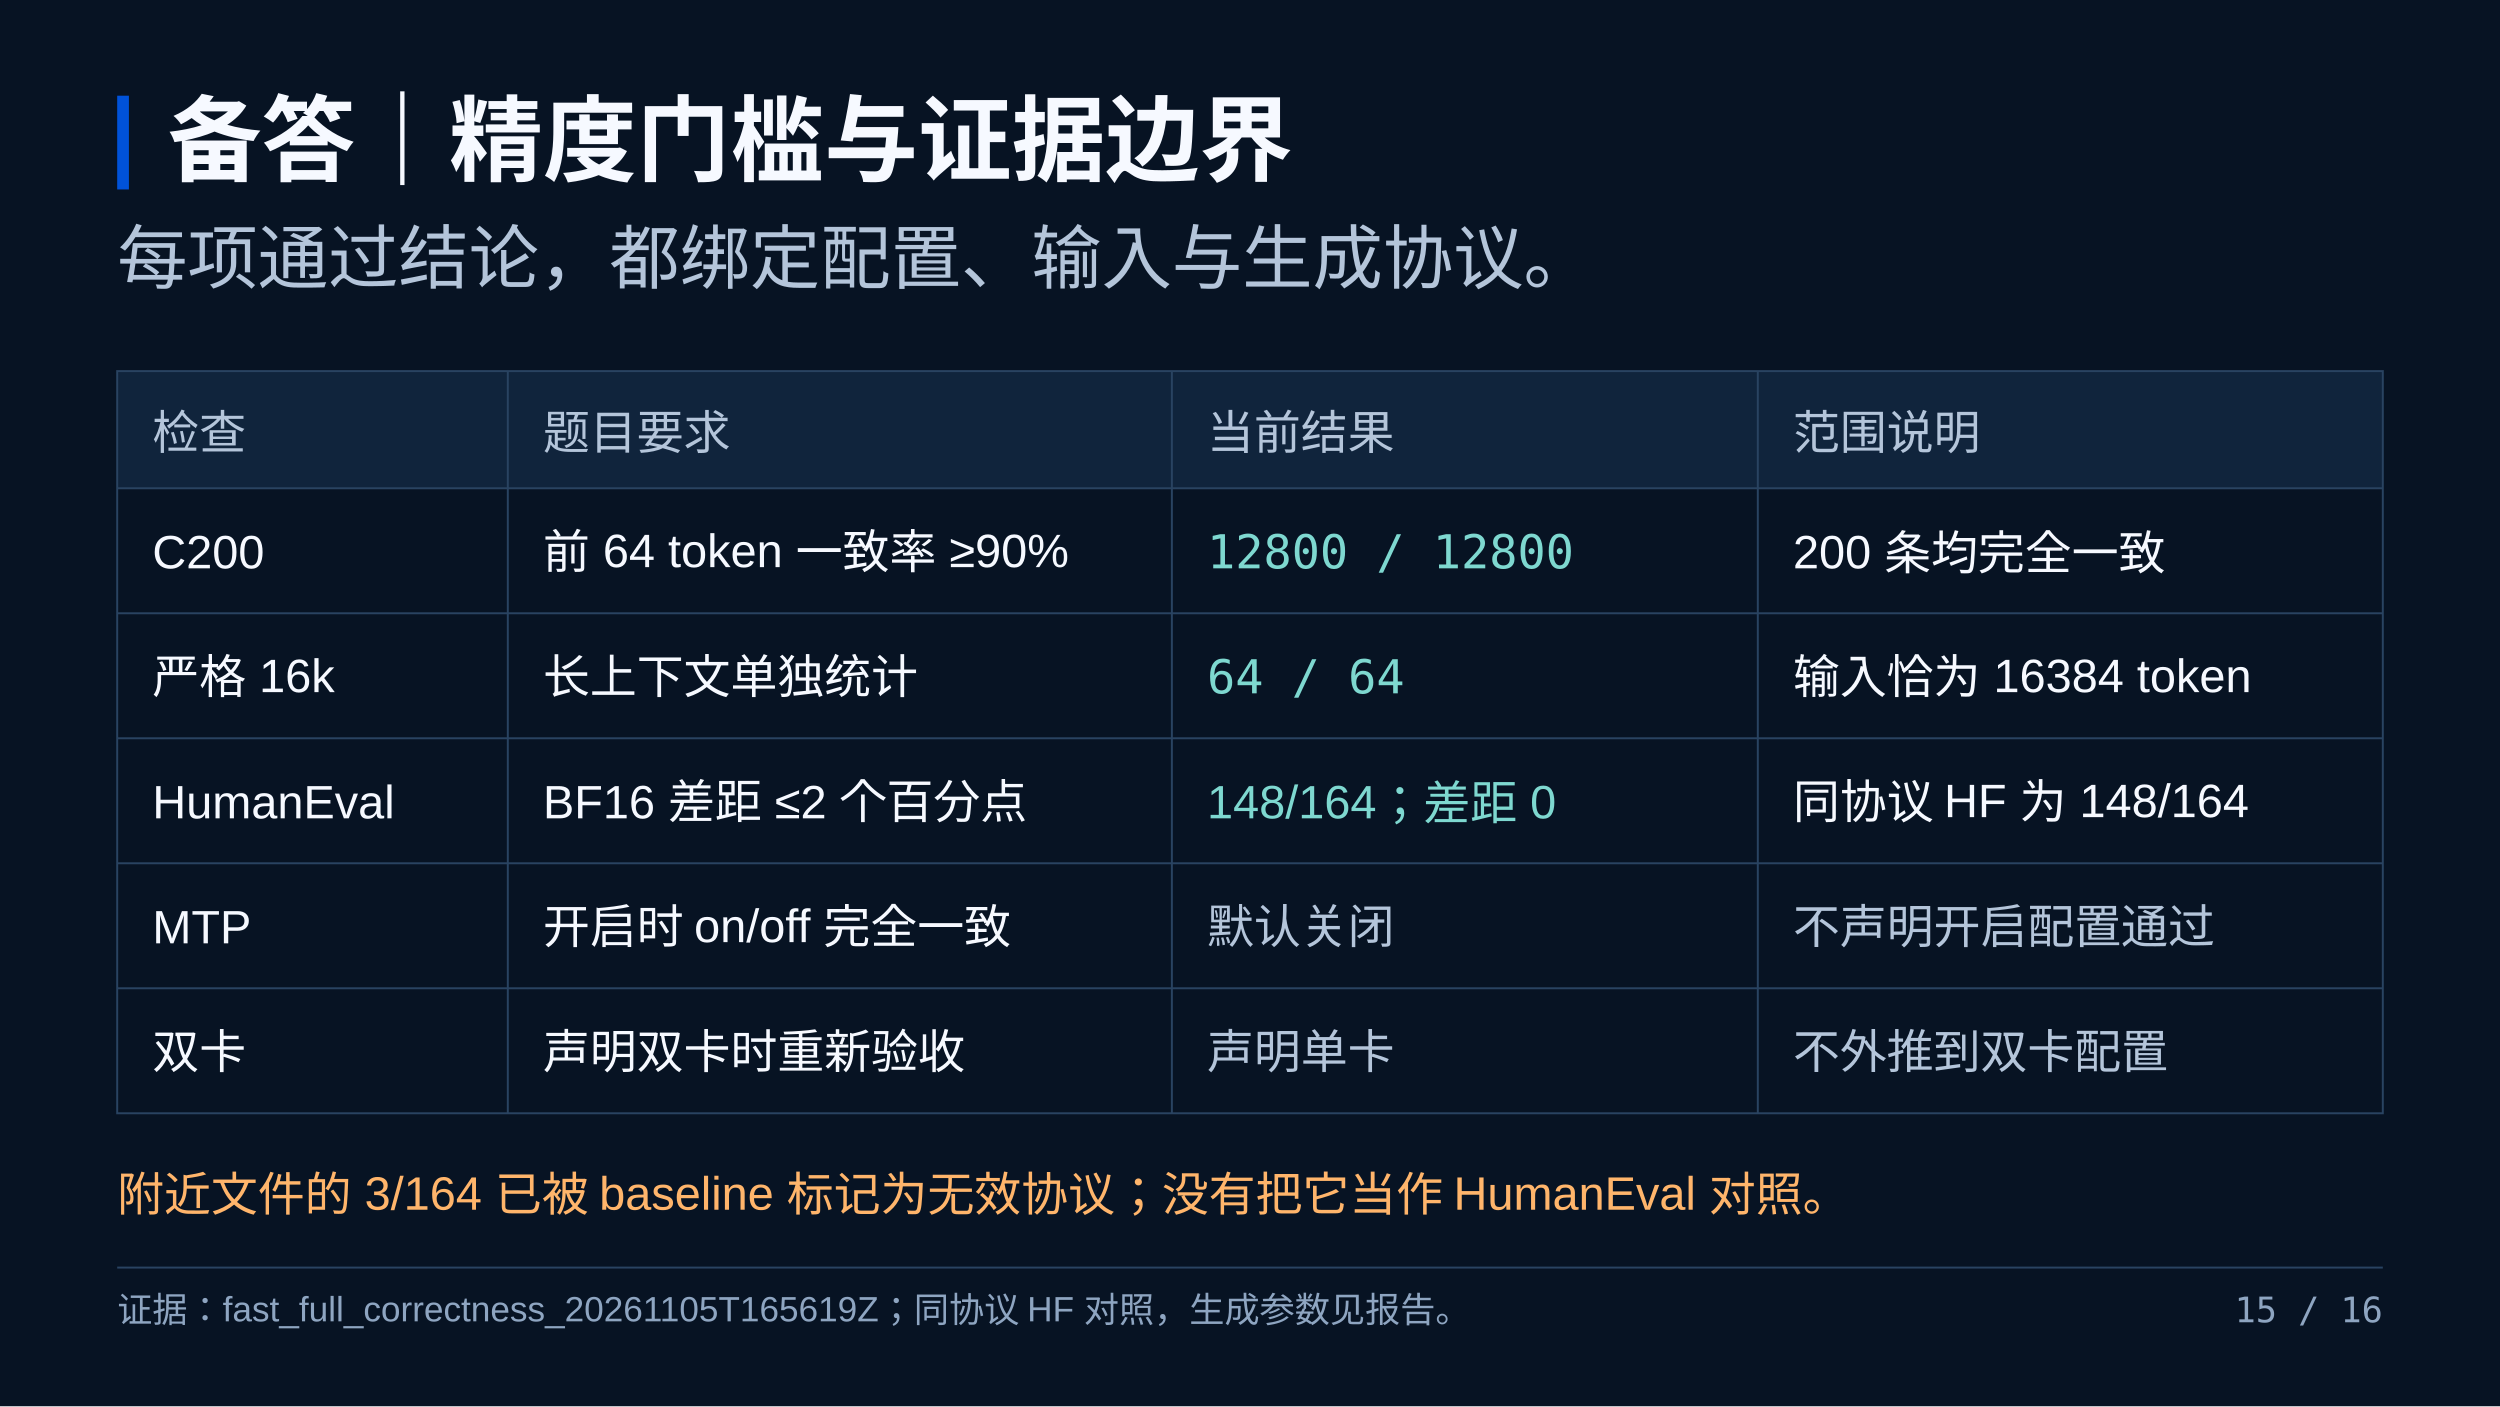
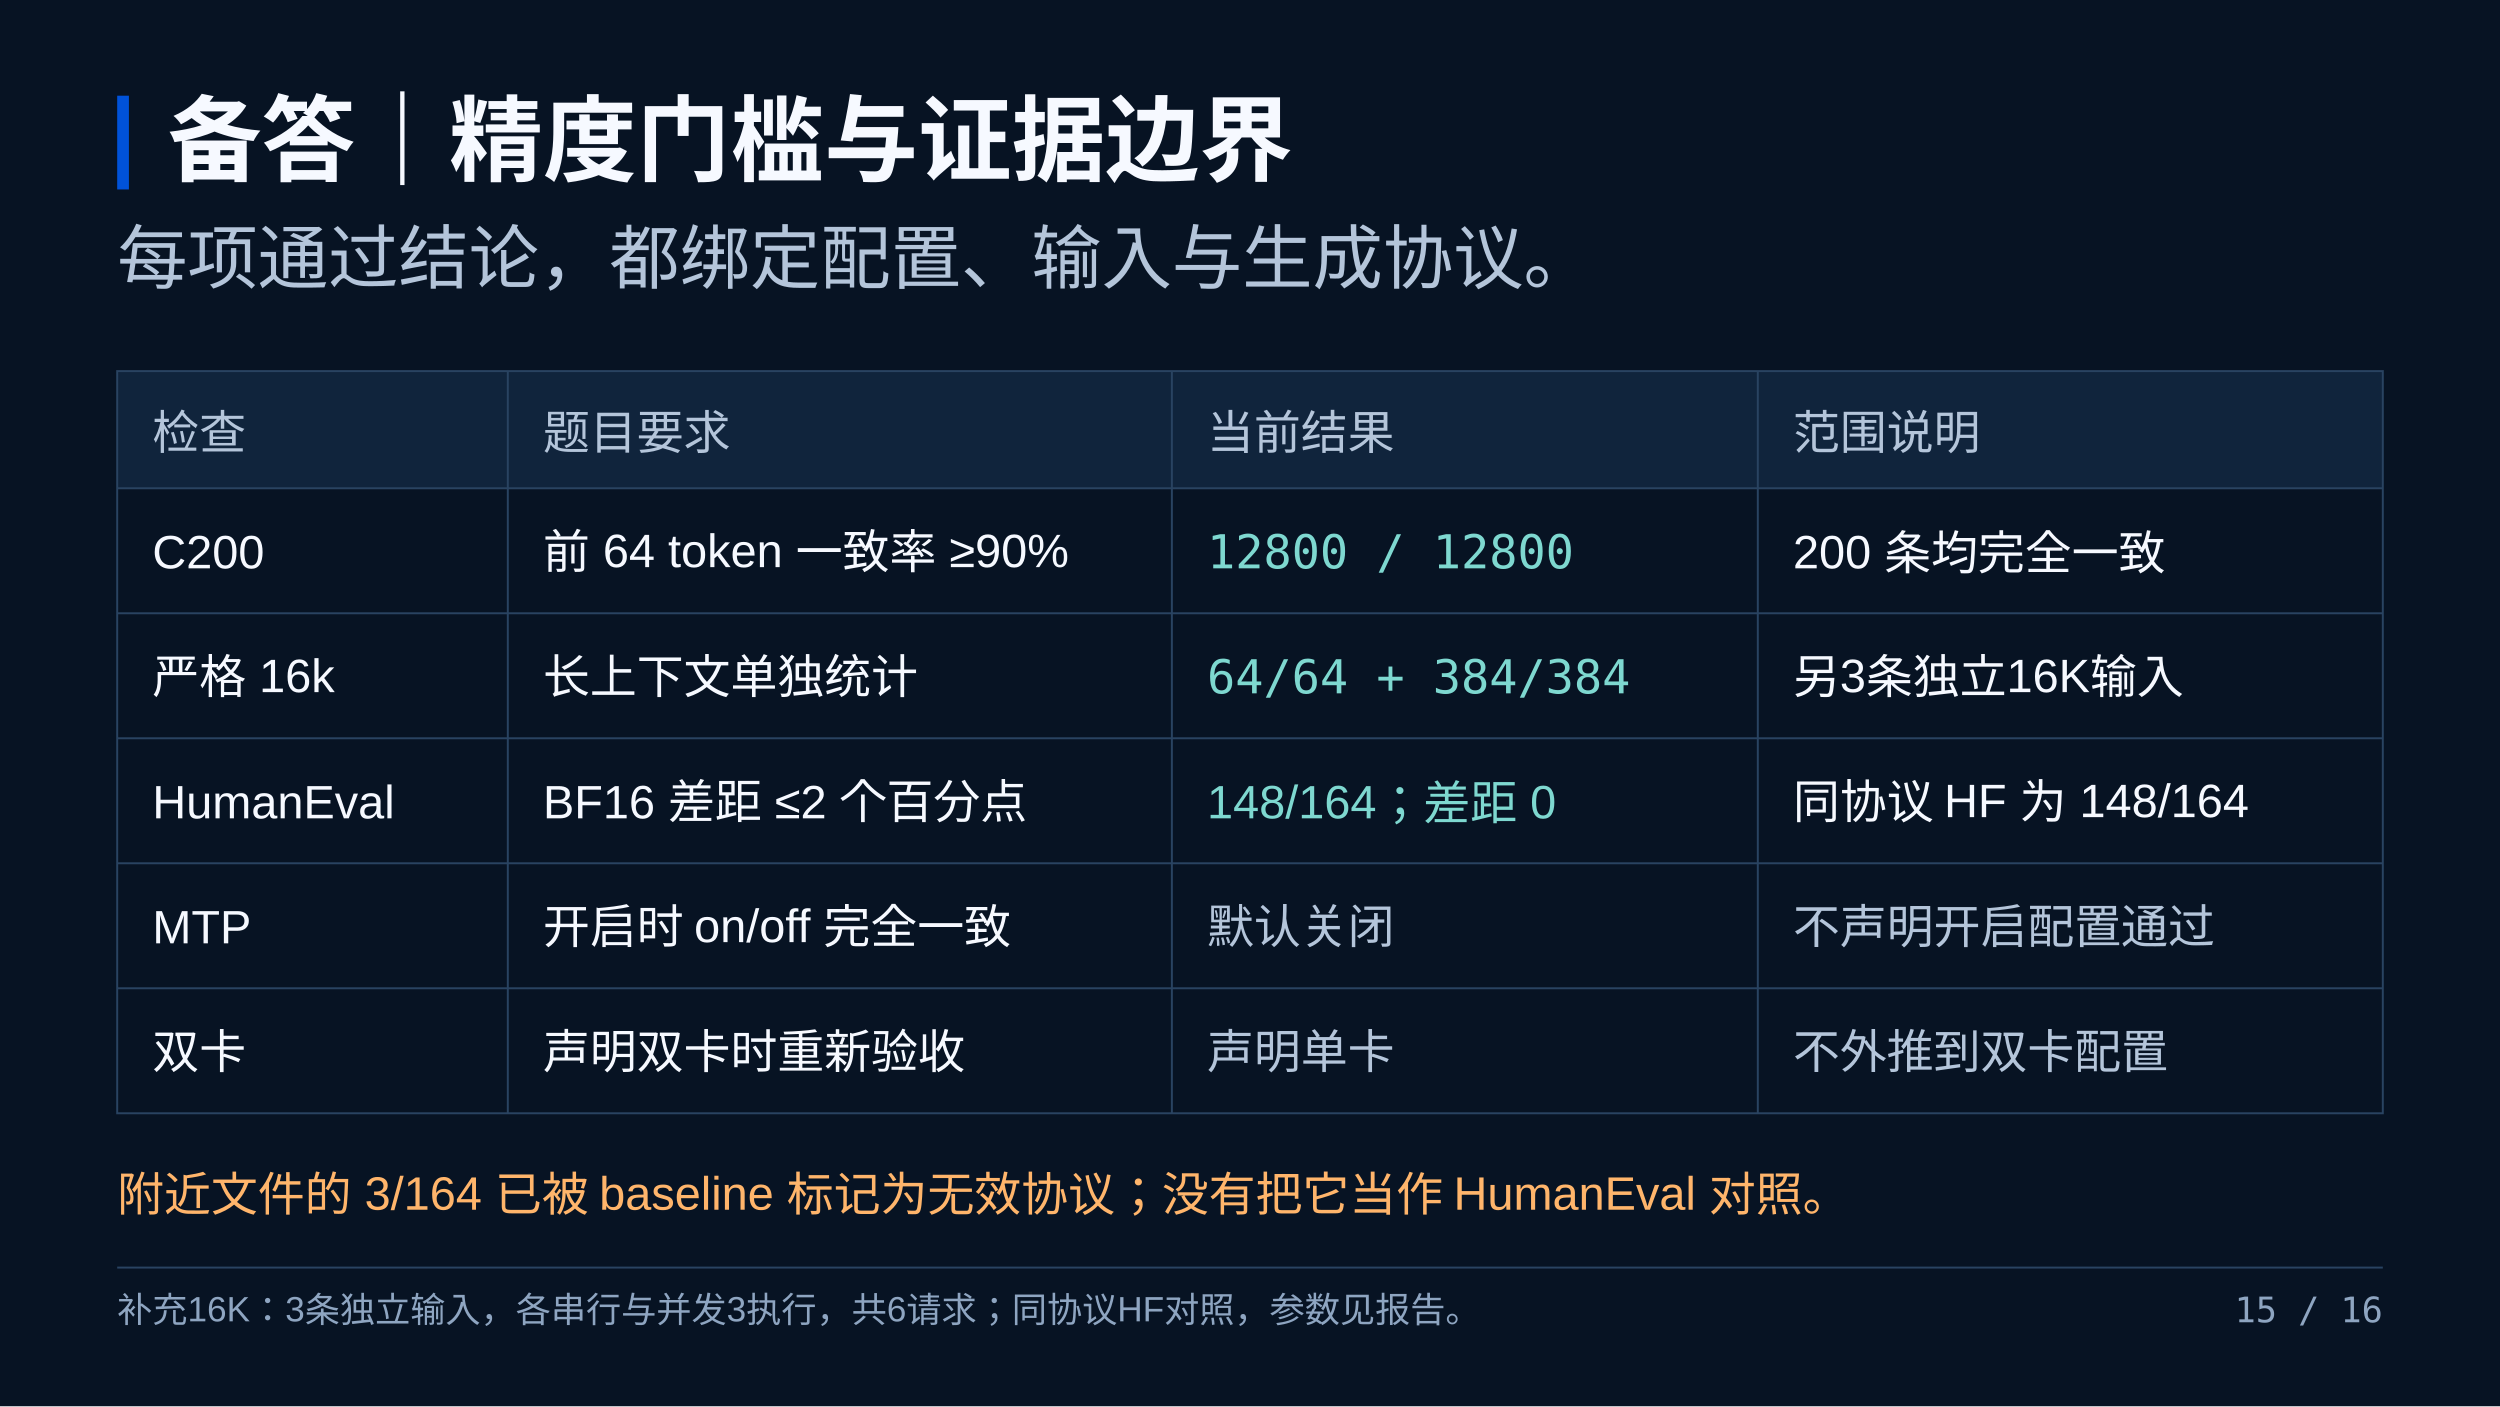
<svg xmlns="http://www.w3.org/2000/svg" width="1280" height="720" viewBox="0 0 1280 720">
  <rect width="1280" height="720" fill="#071323" />
  <rect x="60" y="49" width="6" height="48" fill="#0052D9" />
  <text x="86" y="89" font-family="Arial, Microsoft YaHei" font-size="48" font-weight="700" fill="#F6F9FF">备答｜精度门槛与证据边界</text>
  <text x="60" y="145" font-family="Arial, Microsoft YaHei" font-size="36" fill="#B4C5DA">每项通过结论，都绑定配置、输入与生成协议。</text>
  <g id="correctness-table" data-pptx-native="table">
    <rect x="60" y="190" width="1160" height="60" fill="#10243C" />
    <path d="M60 190H1220V570H60Z M60 250H1220 M60 314H1220 M60 378H1220 M60 442H1220 M60 506H1220 M260 190V570 M600 190V570 M900 190V570" fill="none" stroke="#294361" />
    <text x="78" y="230" font-family="Arial, Microsoft YaHei" font-size="24" fill="#B4C5DA">检查</text>
    <text x="278" y="230" font-family="Arial, Microsoft YaHei" font-size="24" fill="#B4C5DA">题目要求</text>
    <text x="618" y="230" font-family="Arial, Microsoft YaHei" font-size="24" fill="#B4C5DA">当前结果</text>
    <text x="918" y="230" font-family="Arial, Microsoft YaHei" font-size="24" fill="#B4C5DA">范围说明</text>
    <text x="78" y="291" font-family="Arial, Microsoft YaHei" font-size="24" fill="#F6F9FF">C200</text>
    <text x="278" y="291" font-family="Arial, Microsoft YaHei" font-size="24" fill="#F6F9FF">前 64 token 一致率 ≥90%</text>
    <text x="618" y="291" font-family="Consolas, Microsoft YaHei" font-size="24" fill="#7ED8D0">12800 / 12800</text>
    <text x="918" y="291" font-family="Arial, Microsoft YaHei" font-size="24" fill="#F6F9FF">200 条均完全一致</text>
    <text x="78" y="355" font-family="Arial, Microsoft YaHei" font-size="24" fill="#F6F9FF">严格 16k</text>
    <text x="278" y="355" font-family="Arial, Microsoft YaHei" font-size="24" fill="#F6F9FF">长上下文单独统计</text>
-     <text x="618" y="355" font-family="Consolas, Microsoft YaHei" font-size="24" fill="#7ED8D0">64 / 64</text>
-     <text x="918" y="355" font-family="Arial, Microsoft YaHei" font-size="24" fill="#F6F9FF">输入恰为 16384 token</text>
+     <text x="618" y="355" font-family="Consolas, Microsoft YaHei" font-size="24" fill="#7ED8D0">64/64 + 384/384</text>
+     <text x="918" y="355" font-family="Arial, Microsoft YaHei" font-size="24" fill="#F6F9FF">另3条独立16K输入</text>
    <text x="78" y="419" font-family="Arial, Microsoft YaHei" font-size="24" fill="#F6F9FF">HumanEval</text>
    <text x="278" y="419" font-family="Arial, Microsoft YaHei" font-size="24" fill="#F6F9FF">BF16 差距 ≤2 个百分点</text>
    <text x="618" y="419" font-family="Arial, Microsoft YaHei" font-size="24" fill="#7ED8D0">148/164；差距 0</text>
    <text x="918" y="419" font-family="Arial, Microsoft YaHei" font-size="24" fill="#F6F9FF">同协议 HF 为 148/164</text>
    <text x="78" y="483" font-family="Arial, Microsoft YaHei" font-size="24" fill="#F6F9FF">MTP</text>
    <text x="278" y="483" font-family="Arial, Microsoft YaHei" font-size="24" fill="#F6F9FF">开启时 on/off 完全一致</text>
    <text x="618" y="483" font-family="Arial, Microsoft YaHei" font-size="24" fill="#B4C5DA">默认关闭</text>
    <text x="918" y="483" font-family="Arial, Microsoft YaHei" font-size="24" fill="#B4C5DA">不声明开启配置通过</text>
    <text x="78" y="547" font-family="Arial, Microsoft YaHei" font-size="24" fill="#F6F9FF">双卡</text>
    <text x="278" y="547" font-family="Arial, Microsoft YaHei" font-size="24" fill="#F6F9FF">声明双卡时重新验收</text>
    <text x="618" y="547" font-family="Arial, Microsoft YaHei" font-size="24" fill="#B4C5DA">声明单卡</text>
    <text x="918" y="547" font-family="Arial, Microsoft YaHei" font-size="24" fill="#B4C5DA">不外推到双卡配置</text>
  </g>
  <text x="60" y="620" font-family="Arial, Microsoft YaHei" font-size="24" fill="#FFB56B">附近文件的 3/164 已被 baseline 标记为无效协议；没有把它当作 HumanEval 对照。</text>
  <line x1="60" y1="649" x2="1220" y2="649" stroke="#294361" />
-   <text x="60" y="677" font-family="Arial, Microsoft YaHei" font-size="18" fill="#8EA5C1">证据：fast_full_correctness_20261105T165619Z；同协议 HF 对照，生成参数见报告。</text>
+   <text x="60" y="677" font-family="Arial, Microsoft YaHei" font-size="18" fill="#8EA5C1">补充16K：3条独立输入，各串行与并发3执行，共6请求；同协议HF对照，参数见报告。</text>
  <text x="1220" y="677" text-anchor="end" font-family="Consolas, Microsoft YaHei" font-size="18" fill="#8EA5C1">15 / 16</text>
</svg>
